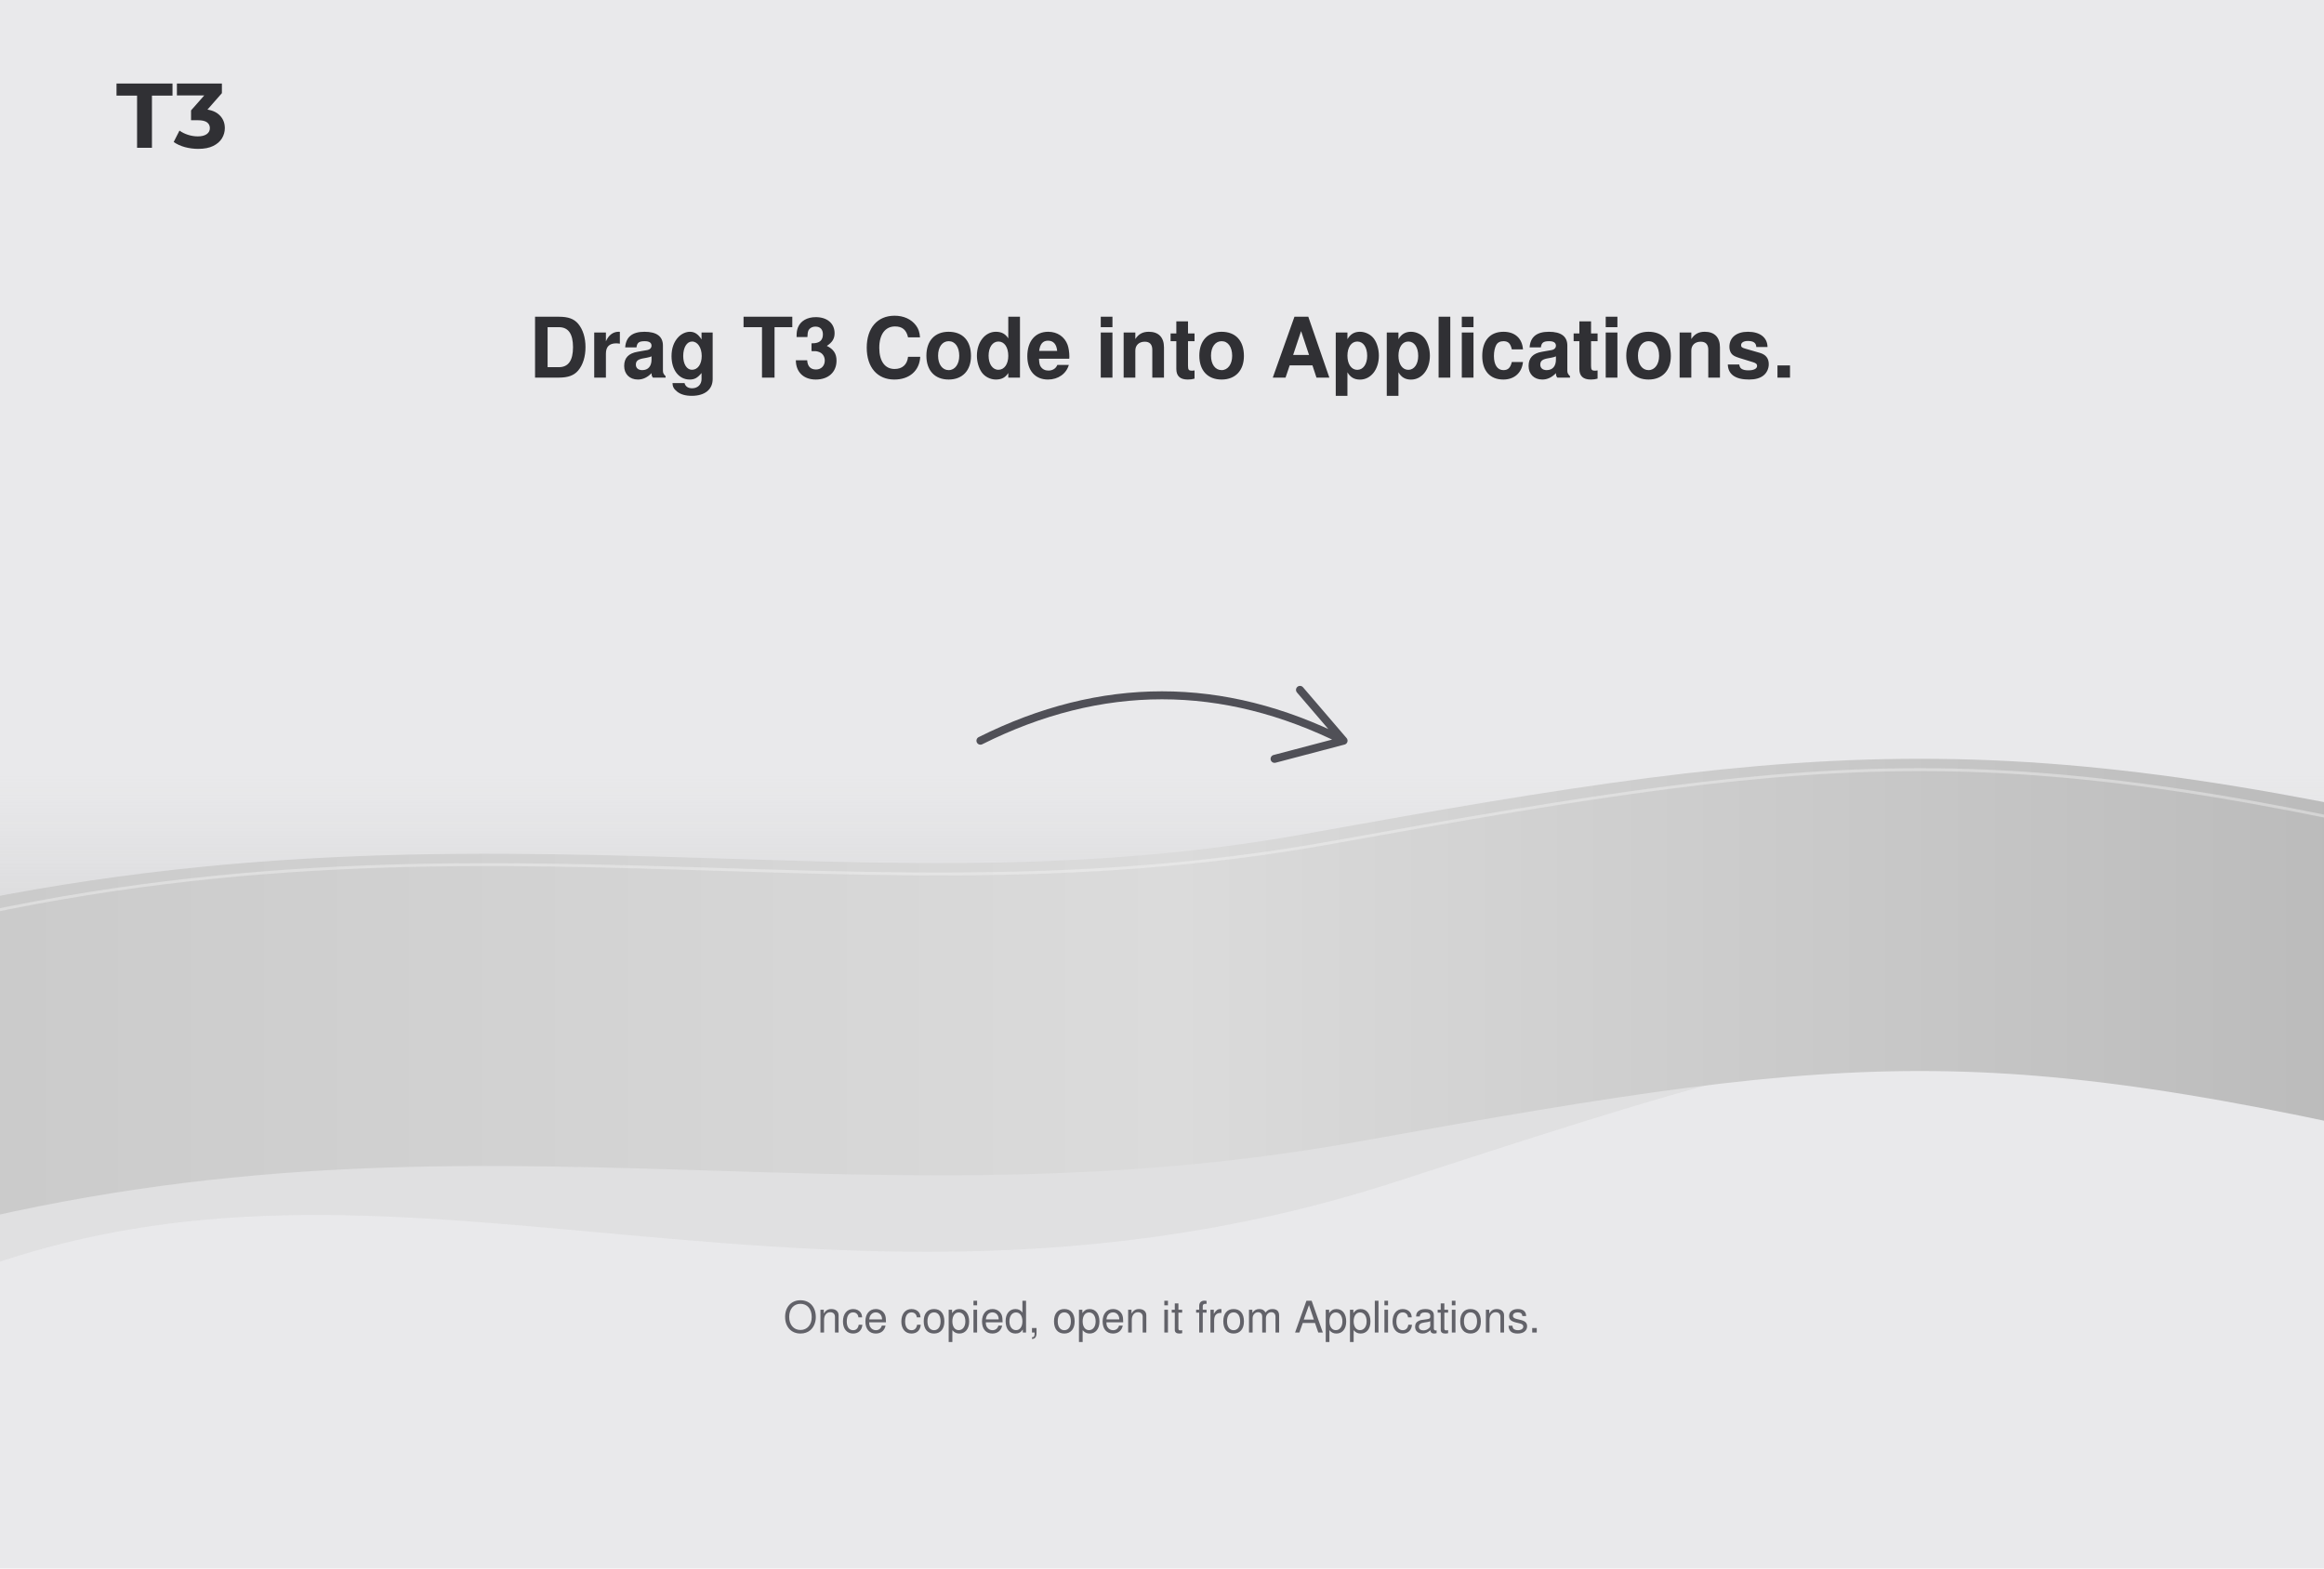
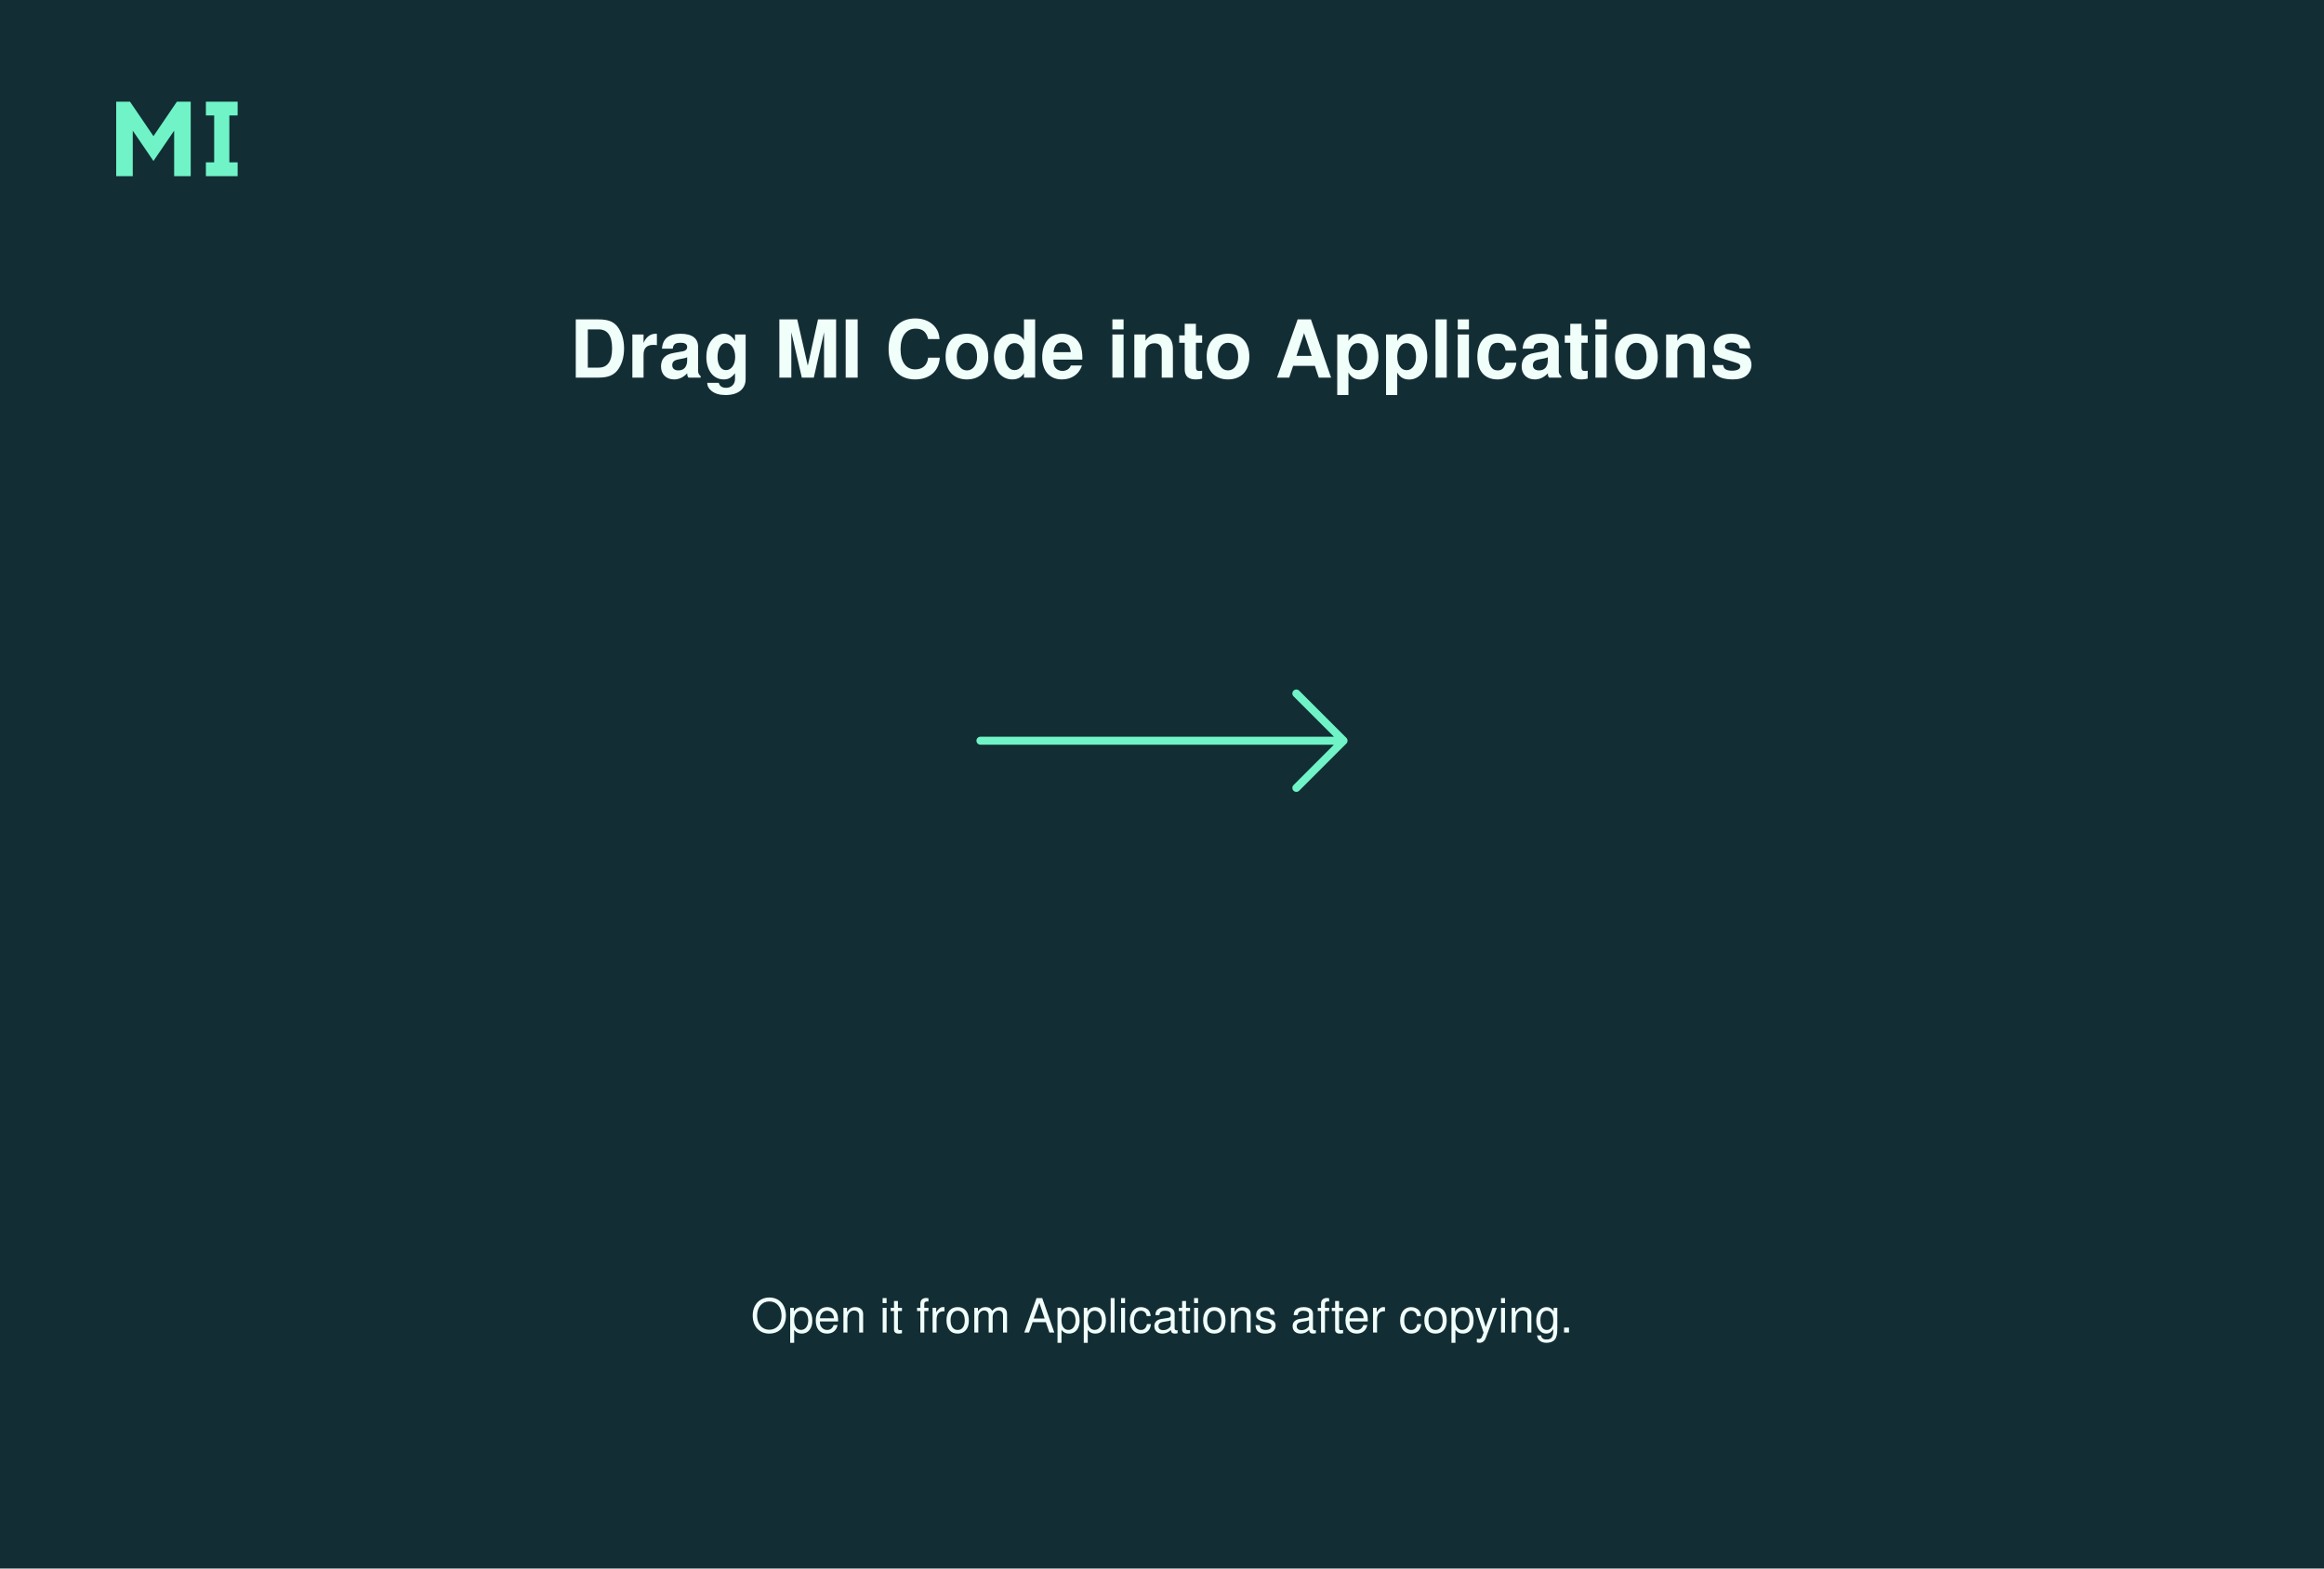
<svg xmlns="http://www.w3.org/2000/svg" width="1280" height="864" viewBox="0 0 640 432">
-   <defs>
-     <linearGradient id="veil" x1="0" y1="0" x2="0" y2="1">
-       <stop stop-color="#B7B7B7" stop-opacity="0" />
-       <stop offset=".55" stop-color="#A5A5A5" stop-opacity=".24" />
-       <stop offset="1" stop-color="#D1D1D1" stop-opacity=".4" />
-     </linearGradient>
-     <linearGradient id="silk" x1="0" y1="0" x2="1" y2="0">
-       <stop stop-color="#C8C8C8" />
-       <stop offset=".5" stop-color="#DBDBDB" />
-       <stop offset="1" stop-color="#B5B5B5" />
-     </linearGradient>
-   </defs>
-   <rect width="640" height="432" fill="#E9E9EB" />
-   <path d="M-60 293C95 220 214 304 362 256S559 191 707 257" stroke="url(#veil)" stroke-width="146" fill="none" opacity="1" stroke-linecap="round" stroke-linejoin="round" />
-   <path d="M-60 306C113 252 223 298 367 272S553 242 707 280" stroke="url(#silk)" stroke-width="86" fill="none" opacity="1" stroke-linecap="round" stroke-linejoin="round" />
-   <path d="M-60 266C113 212 223 258 367 232S553 202 707 240" stroke="#F5F5F5" stroke-width="0.8" fill="none" opacity="0.42" stroke-linecap="round" stroke-linejoin="round" />
-   <svg x="32" y="23" width="30" height="18" viewBox="15.531 37 94.394 56.96" fill="#303034">
-     <path d="M33.451 93V47.56H15.531V37H64.331V47.56H46.411V93H33.451ZM86.725 93.96C82.832 93.96 78.965 93.453 75.125 92.44C71.285 91.373 68.032 89.88 65.365 87.96L70.405 78.04C72.539 79.587 75.019 80.813 77.845 81.72C80.672 82.627 83.525 83.08 86.405 83.08C89.659 83.08 92.219 82.44 94.085 81.16C95.952 79.88 96.885 78.12 96.885 75.88C96.885 73.747 96.059 72.067 94.405 70.84C92.752 69.613 90.085 69 86.405 69H80.485V60.44L96.085 42.76L97.525 47.4H68.165V37H107.365V45.4L91.845 63.08L85.285 59.32H89.045C95.925 59.32 101.125 60.867 104.645 63.96C108.165 67.053 109.925 71.027 109.925 75.88C109.925 79.027 109.099 81.987 107.445 84.76C105.792 87.48 103.259 89.693 99.845 91.4C96.432 93.107 92.059 93.96 86.725 93.96Z" />
-   </svg>
-   <text x="320" y="104" fill="#303034" font-family="Helvetica" font-size="23" font-weight="700" text-anchor="middle">Drag T3 Code into Applications.</text>
-   <path d="M270 204Q320 179 370 204M358 190L370 204L351 209" stroke="#505057" stroke-width="2.2" fill="none" opacity="1" stroke-linecap="round" stroke-linejoin="round" />
-   <text x="320" y="367" fill="#626269" font-family="Helvetica" font-size="12" font-weight="400" text-anchor="middle">Once copied, open it from Applications.</text>
+   <rect width="640" height="432" fill="#122E34" />
+   <path d="M0 54L0 0L10 0L27 25L44 0L54 0L54 54L42 54L42 21L27 43L12 21L12 54ZM65 0L88 0L88 10L82 10L82 44L88 44L88 54L65 54L65 44L71 44L71 10L65 10Z" transform="translate(32 28) scale(.38)" fill="#70F4C7" />
+   <text x="320" y="104" fill="#F1FFFA" font-family="Helvetica, sans-serif" font-size="22" font-weight="700" text-anchor="middle">Drag MI Code into Applications</text>
+   <path d="M270 204H370M357 191L370 204L357 217" stroke="#70F4C7" stroke-width="2.2" fill="none" stroke-linecap="round" stroke-linejoin="round" />
+   <text x="320" y="367" fill="#F1FFFA" font-family="Helvetica, sans-serif" font-size="13" text-anchor="middle">Open it from Applications after copying.</text>
</svg>
